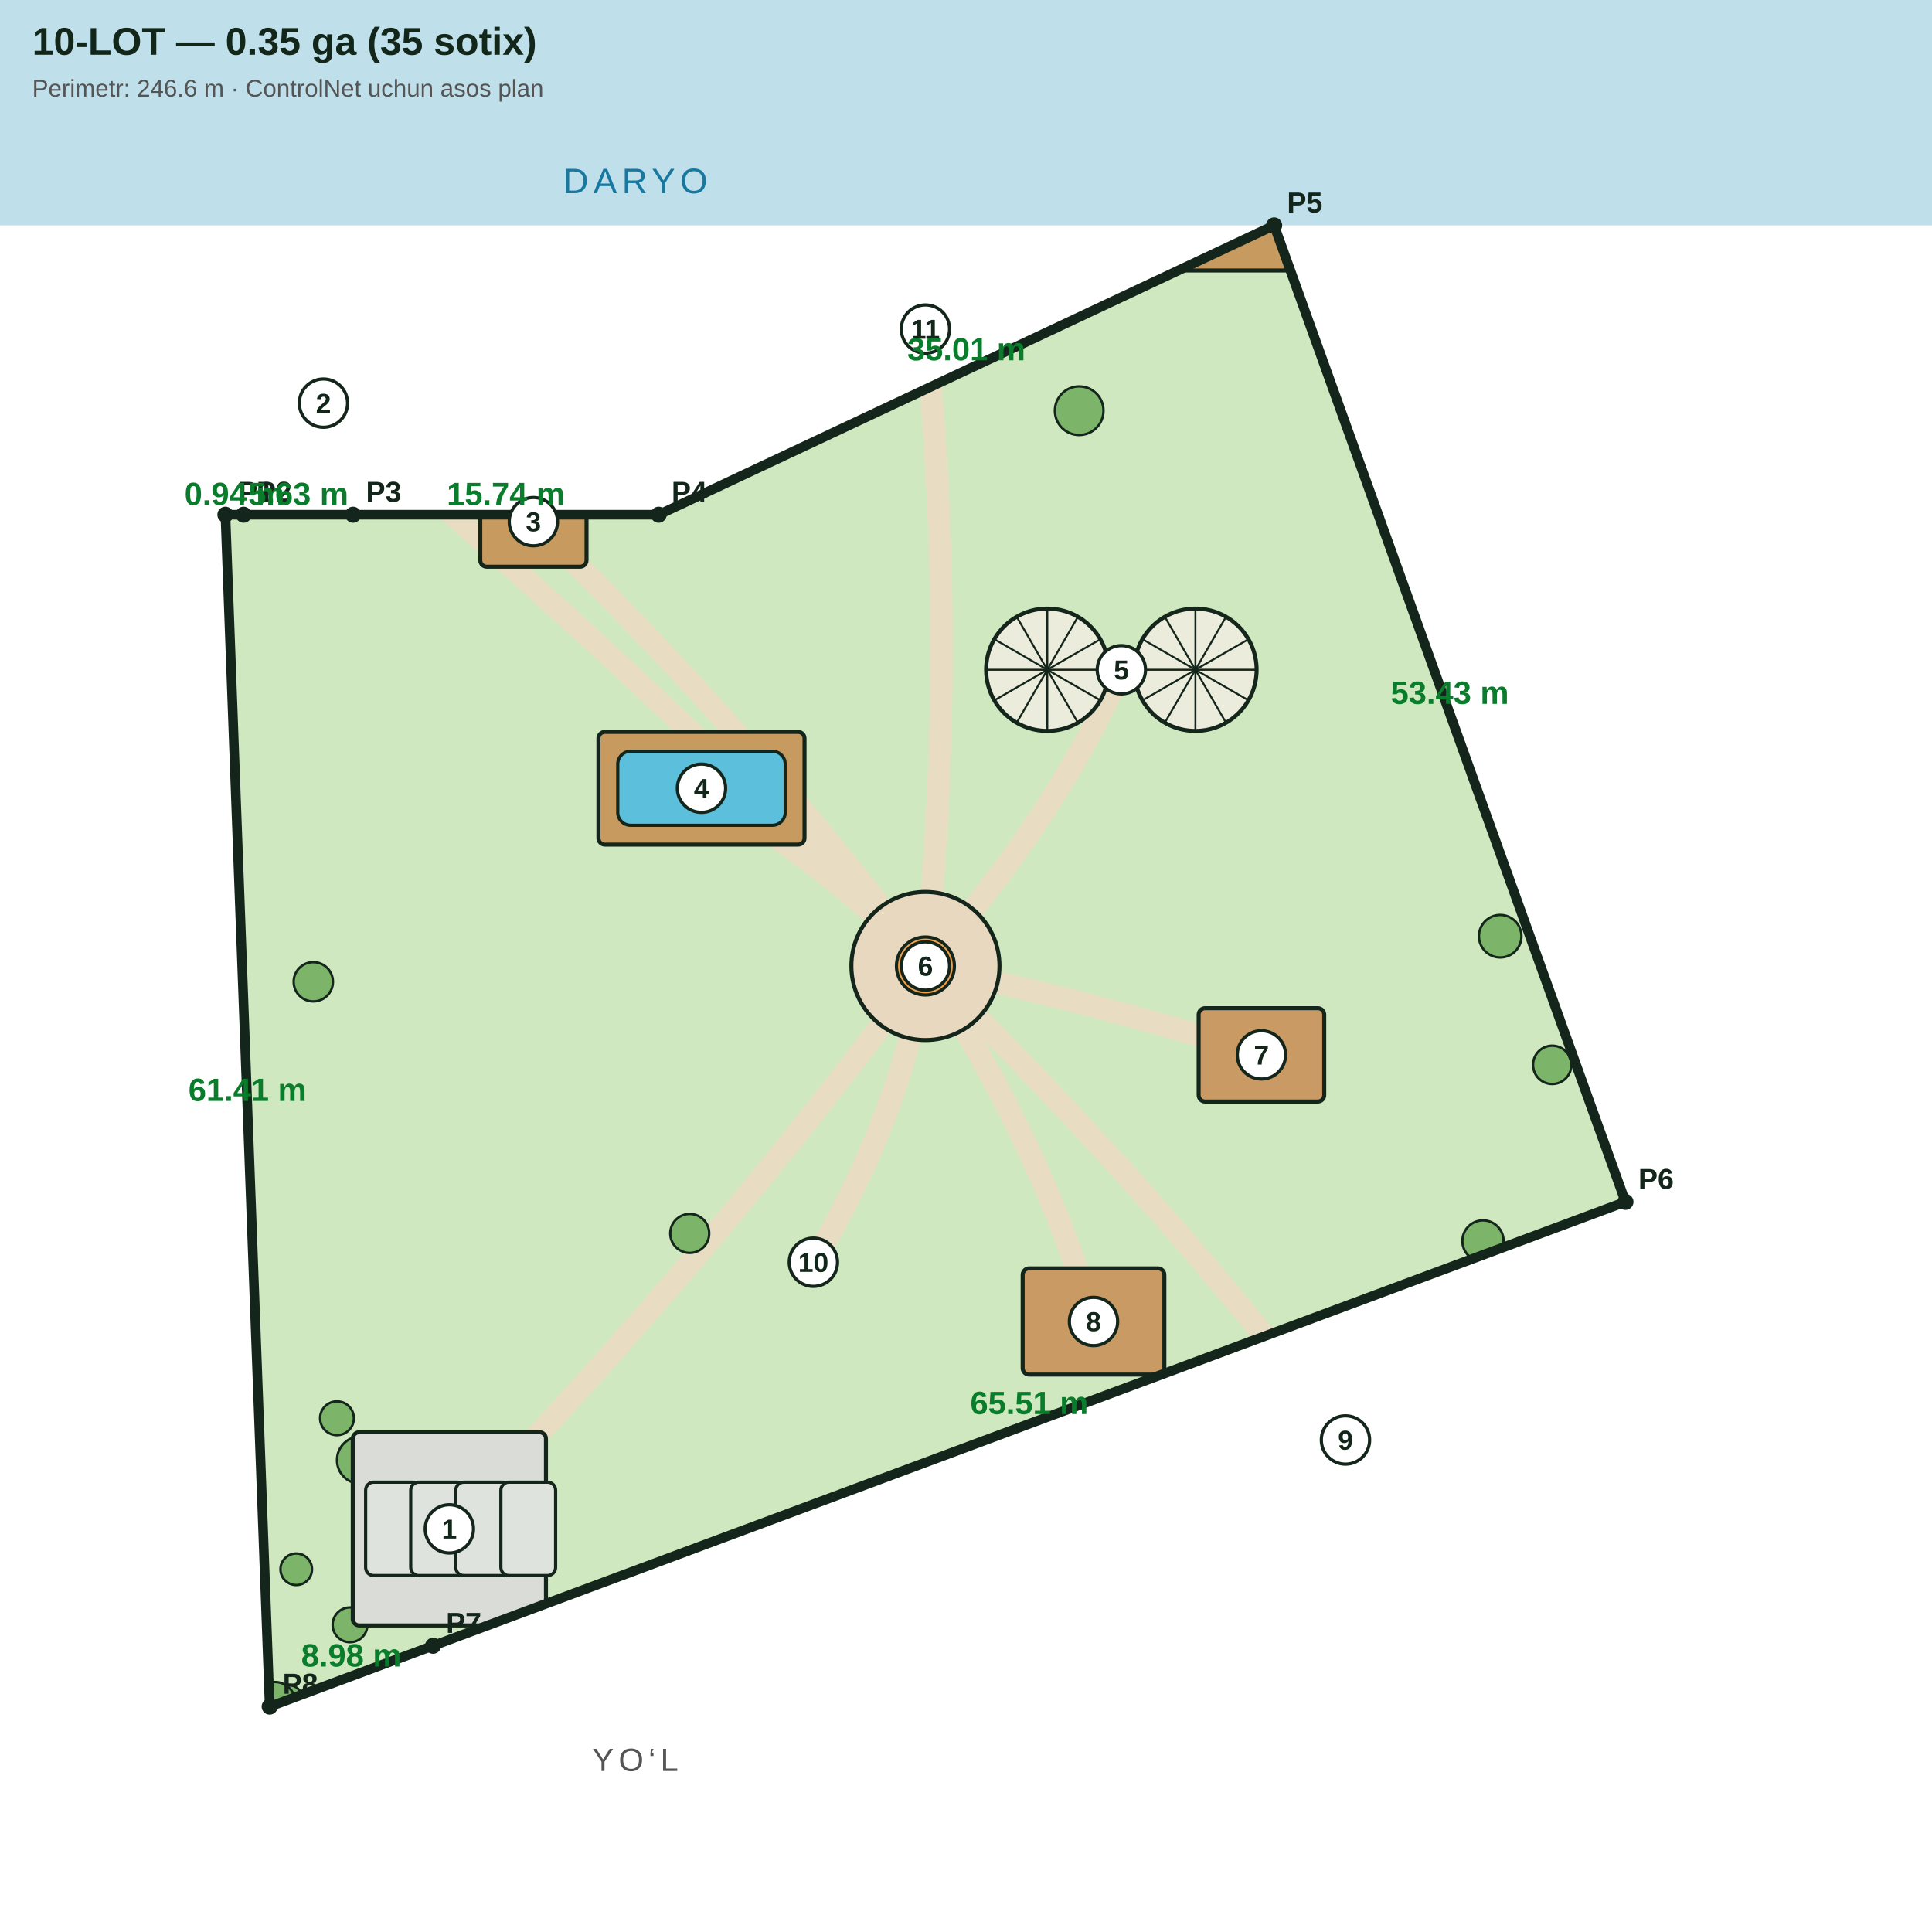
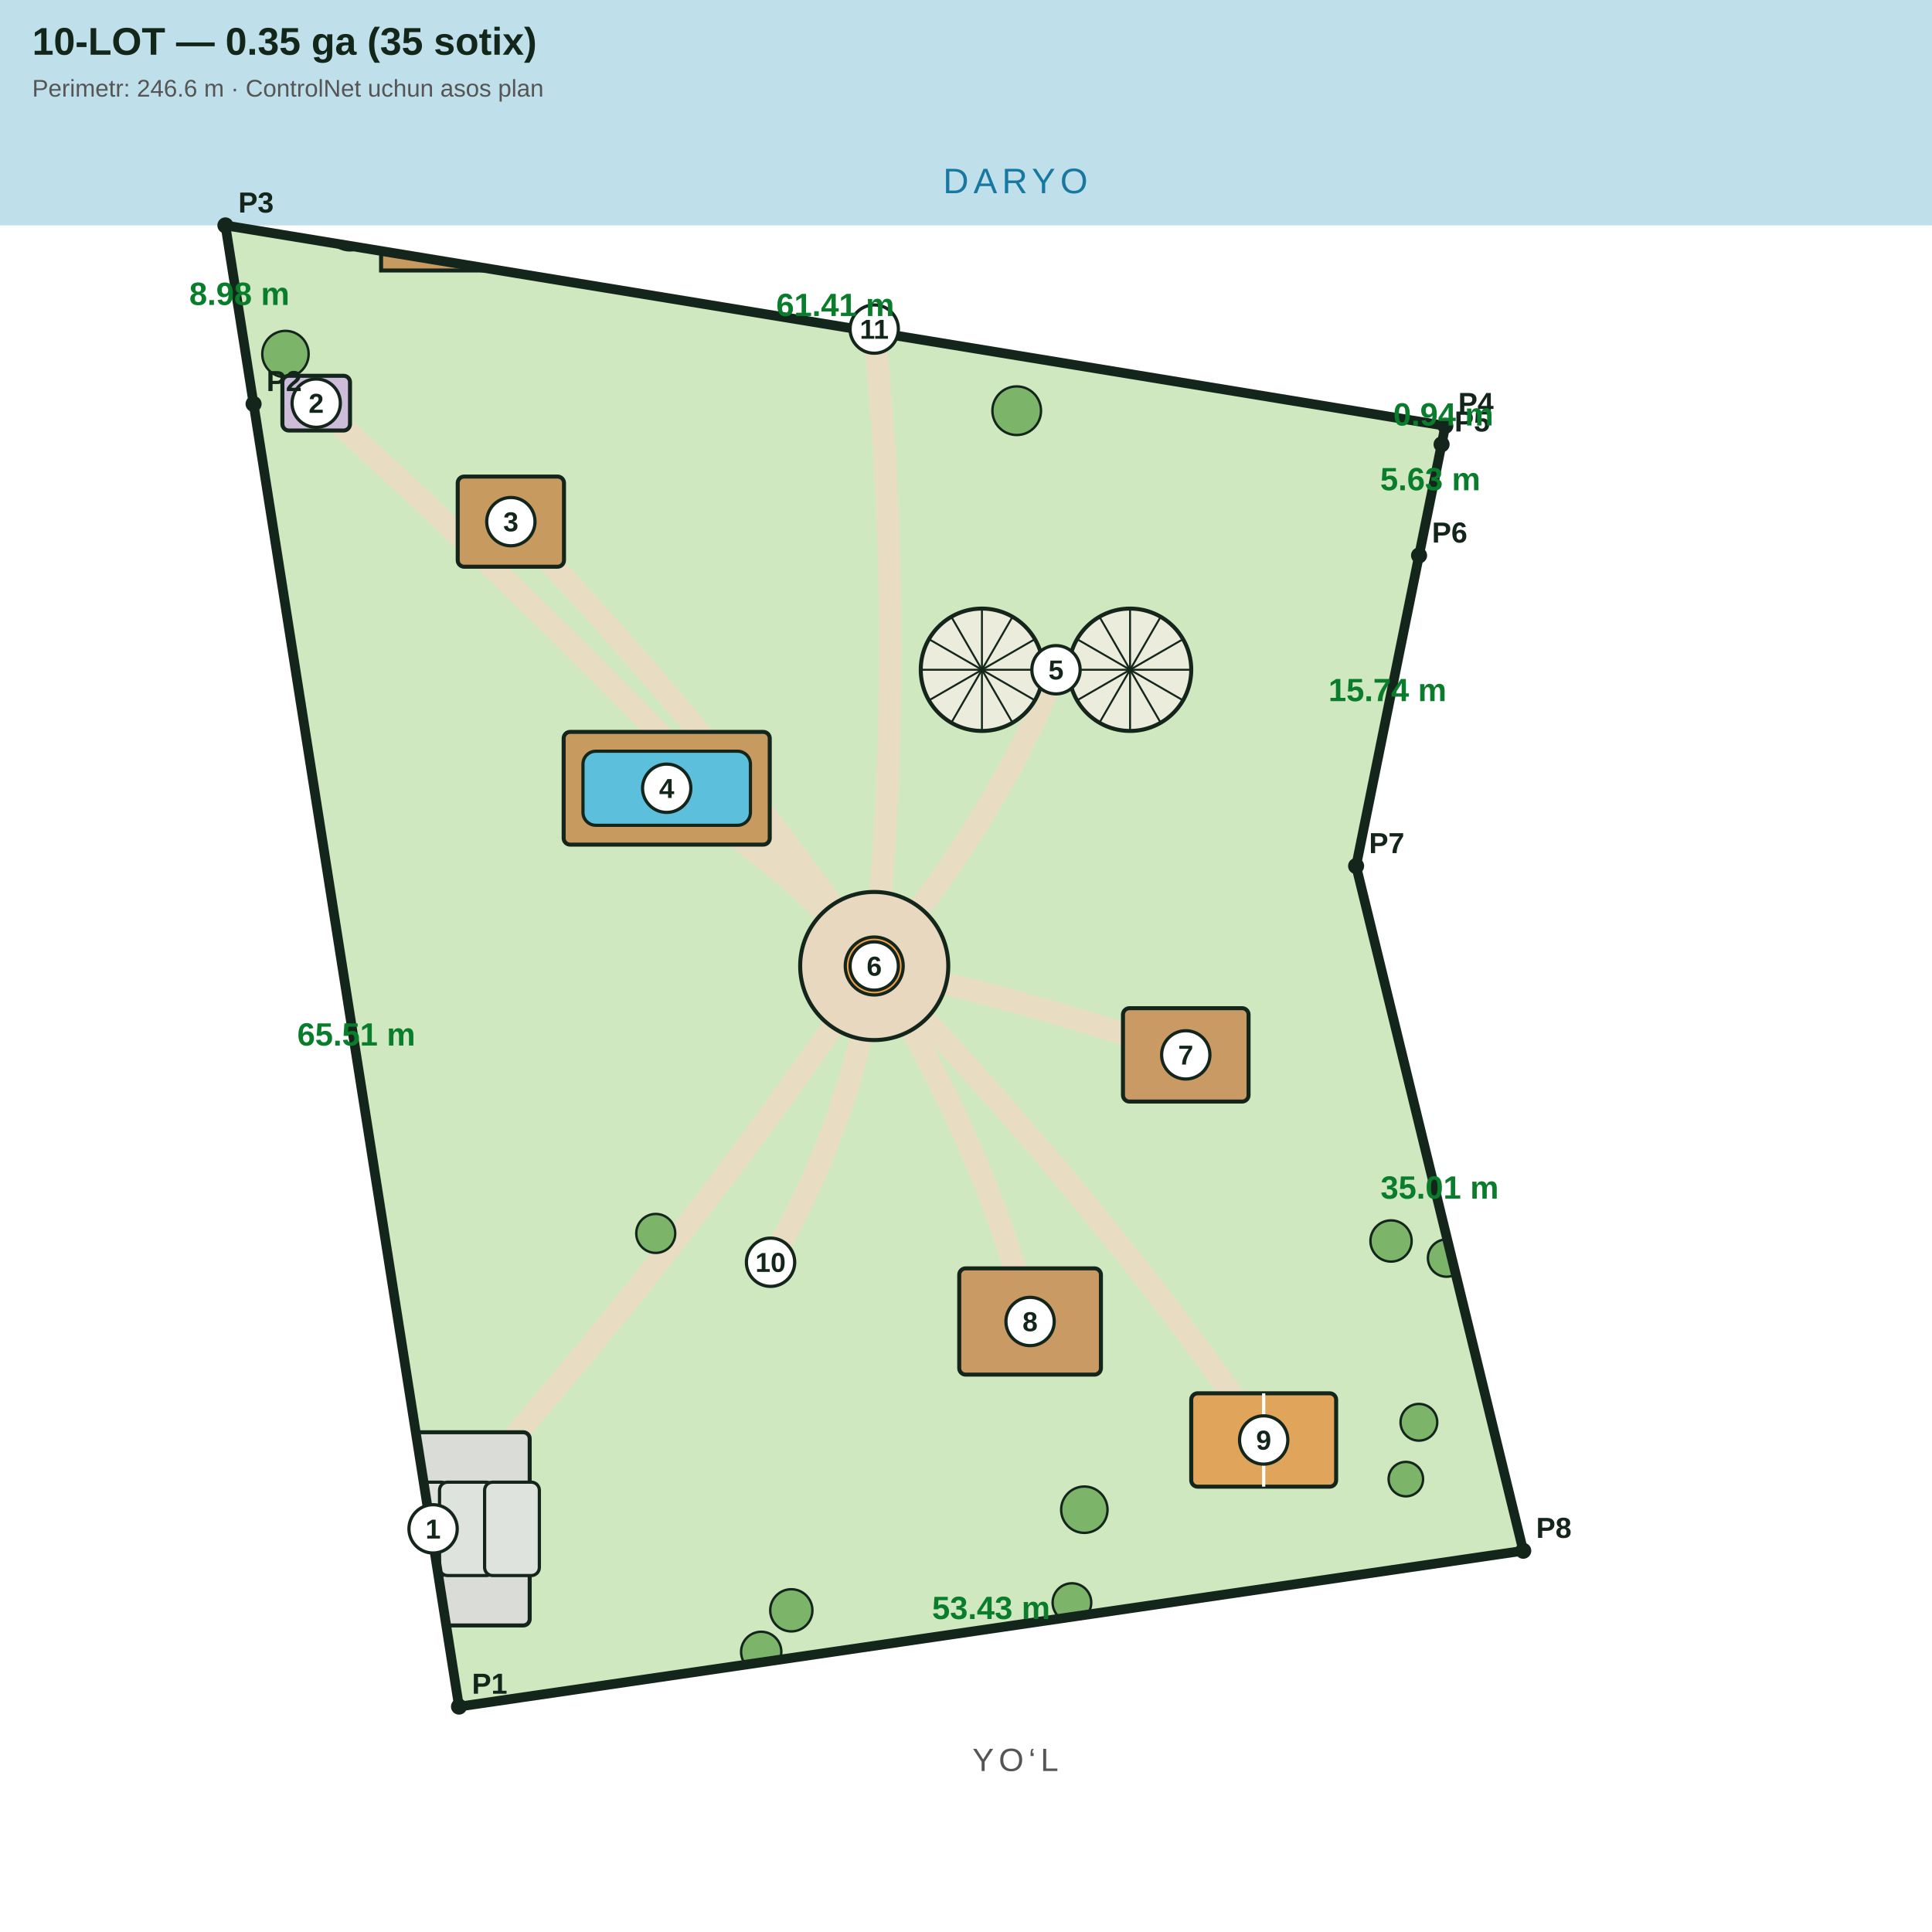
<svg xmlns="http://www.w3.org/2000/svg" width="1200" height="1200" viewBox="0 0 1200 1200" font-family="Arial, sans-serif">
  <rect width="1200" height="1200" fill="#ffffff" />
  <rect x="0" y="0" width="1200" height="140" fill="#bfe0ea" />
  <clipPath id="lot">
-     <polygon points="140.0,319.7 151.3,319.7 219.3,319.7 409.1,319.7 791.4,140.0 1009.6,746.5 269.0,1022.2 167.5,1060.0" />
+     <polygon points="285.1,1060.0 157.5,250.9 140.0,140.0 897.7,264.5 895.4,276.0 881.4,345.0 842.3,537.9 946.1,963.2" />
  </clipPath>
-   <polygon points="140.0,319.7 151.3,319.7 219.3,319.7 409.1,319.7 791.4,140.0 1009.6,746.5 269.0,1022.2 167.5,1060.0" fill="#cfe8bf" />
+   <polygon points="285.1,1060.0 157.5,250.9 140.0,140.0 897.7,264.5 895.4,276.0 881.4,345.0 842.3,537.9 946.1,963.2" fill="#cfe8bf" />
  <g clip-path="url(#lot)">
-     <path d="M574.8,600.0 Q447.0,774.8 279.1,949.6" stroke="#e8ddc2" stroke-width="14" fill="none" stroke-linecap="round" />
-     <path d="M574.8,600.0 Q407.8,425.2 200.9,250.4" stroke="#e8ddc2" stroke-width="14" fill="none" stroke-linecap="round" />
-     <path d="M574.8,600.0 Q473.1,462.0 331.3,324.0" stroke="#e8ddc2" stroke-width="14" fill="none" stroke-linecap="round" />
-     <path d="M574.8,600.0 Q525.2,544.8 435.7,489.6" stroke="#e8ddc2" stroke-width="14" fill="none" stroke-linecap="round" />
-     <path d="M574.8,600.0 Q655.7,508.0 696.5,416.0" stroke="#e8ddc2" stroke-width="14" fill="none" stroke-linecap="round" />
-     <path d="M574.8,600.0 Q594.8,600.0 574.8,600.0" stroke="#e8ddc2" stroke-width="14" fill="none" stroke-linecap="round" />
-     <path d="M574.8,600.0 Q699.2,627.6 783.5,655.2" stroke="#e8ddc2" stroke-width="14" fill="none" stroke-linecap="round" />
-     <path d="M574.8,600.0 Q647.0,710.4 679.2,820.8" stroke="#e8ddc2" stroke-width="14" fill="none" stroke-linecap="round" />
-     <path d="M574.8,600.0 Q725.2,747.2 835.7,894.4" stroke="#e8ddc2" stroke-width="14" fill="none" stroke-linecap="round" />
-     <path d="M574.8,600.0 Q560.0,692.0 505.2,784.0" stroke="#e8ddc2" stroke-width="14" fill="none" stroke-linecap="round" />
-     <path d="M574.8,600.0 Q594.8,402.2 574.8,204.4" stroke="#e8ddc2" stroke-width="14" fill="none" stroke-linecap="round" />
-     <circle cx="1006.6" cy="1019.0" r="15.0" fill="#7cb56a" stroke="#14261b" stroke-width="1.5" />
-     <circle cx="715.5" cy="937.7" r="14.4" fill="#7cb56a" stroke="#14261b" stroke-width="1.5" />
-     <circle cx="994.3" cy="168.2" r="13.3" fill="#7cb56a" stroke="#14261b" stroke-width="1.5" />
-     <circle cx="178.5" cy="1056.3" r="9.9" fill="#7cb56a" stroke="#14261b" stroke-width="1.5" />
-     <circle cx="958.3" cy="781.4" r="11.6" fill="#7cb56a" stroke="#14261b" stroke-width="1.5" />
-     <circle cx="921.1" cy="770.8" r="12.8" fill="#7cb56a" stroke="#14261b" stroke-width="1.5" />
-     <circle cx="519.2" cy="1000.2" r="13.1" fill="#7cb56a" stroke="#14261b" stroke-width="1.5" />
-     <circle cx="499.0" cy="1026.0" r="12.5" fill="#7cb56a" stroke="#14261b" stroke-width="1.5" />
-     <circle cx="465.4" cy="506.8" r="14.4" fill="#7cb56a" stroke="#14261b" stroke-width="1.5" />
-     <circle cx="224.0" cy="906.9" r="14.7" fill="#7cb56a" stroke="#14261b" stroke-width="1.5" />
-     <circle cx="964.1" cy="661.4" r="11.9" fill="#7cb56a" stroke="#14261b" stroke-width="1.5" />
-     <circle cx="295.2" cy="950.1" r="12.2" fill="#7cb56a" stroke="#14261b" stroke-width="1.5" />
-     <circle cx="518.0" cy="1055.4" r="14.0" fill="#7cb56a" stroke="#14261b" stroke-width="1.5" />
-     <circle cx="428.4" cy="766.1" r="12.1" fill="#7cb56a" stroke="#14261b" stroke-width="1.5" />
-     <circle cx="931.8" cy="581.5" r="13.2" fill="#7cb56a" stroke="#14261b" stroke-width="1.5" />
-     <circle cx="194.6" cy="609.8" r="12.2" fill="#7cb56a" stroke="#14261b" stroke-width="1.5" />
-     <circle cx="523.8" cy="168.8" r="11.9" fill="#7cb56a" stroke="#14261b" stroke-width="1.5" />
-     <circle cx="170.7" cy="1057.4" r="12.7" fill="#7cb56a" stroke="#14261b" stroke-width="1.5" />
-     <circle cx="184.0" cy="974.7" r="9.8" fill="#7cb56a" stroke="#14261b" stroke-width="1.5" />
-     <circle cx="534.9" cy="146.7" r="12.4" fill="#7cb56a" stroke="#14261b" stroke-width="1.5" />
-     <circle cx="930.9" cy="918.7" r="10.7" fill="#7cb56a" stroke="#14261b" stroke-width="1.5" />
-     <circle cx="842.3" cy="174.6" r="12.0" fill="#7cb56a" stroke="#14261b" stroke-width="1.5" />
-     <circle cx="180.2" cy="219.9" r="14.4" fill="#7cb56a" stroke="#14261b" stroke-width="1.5" />
-     <circle cx="976.9" cy="157.2" r="11.0" fill="#7cb56a" stroke="#14261b" stroke-width="1.5" />
-     <circle cx="939.7" cy="883.4" r="11.4" fill="#7cb56a" stroke="#14261b" stroke-width="1.5" />
-     <circle cx="209.3" cy="880.9" r="10.5" fill="#7cb56a" stroke="#14261b" stroke-width="1.5" />
-     <circle cx="223.5" cy="140.3" r="15.2" fill="#7cb56a" stroke="#14261b" stroke-width="1.5" />
-     <circle cx="670.3" cy="255.1" r="15.1" fill="#7cb56a" stroke="#14261b" stroke-width="1.5" />
-     <circle cx="707.2" cy="995.4" r="12.0" fill="#7cb56a" stroke="#14261b" stroke-width="1.5" />
-     <circle cx="217.4" cy="1009.2" r="10.8" fill="#7cb56a" stroke="#14261b" stroke-width="1.5" />
-     <rect x="244.4" y="138.0" width="660.9" height="30" fill="#c79a5f" stroke="#14261b" stroke-width="2.5" />
-     <rect x="219.1" y="889.6" width="120.0" height="120.0" rx="4" fill="#d9dcd7" stroke="#14261b" stroke-width="2.5" />
-     <rect x="227.1" y="920.6" width="34" height="58" rx="5" fill="#dfe3de" stroke="#14261b" stroke-width="2" />
-     <rect x="255.1" y="920.6" width="34" height="58" rx="5" fill="#dfe3de" stroke="#14261b" stroke-width="2" />
-     <rect x="283.1" y="920.6" width="34" height="58" rx="5" fill="#dfe3de" stroke="#14261b" stroke-width="2" />
-     <rect x="311.1" y="920.6" width="34" height="58" rx="5" fill="#dfe3de" stroke="#14261b" stroke-width="2" />
-     <rect x="371.7" y="454.6" width="128.0" height="70.0" rx="4" fill="#c79a5f" stroke="#14261b" stroke-width="2.5" />
-     <rect x="383.7" y="466.6" width="104" height="46" rx="8" fill="#5cc0dd" stroke="#14261b" stroke-width="2" />
-     <circle cx="650.5" cy="416.0" r="38" fill="#ececdd" stroke="#14261b" stroke-width="2.5" />
-     <line x1="650.5" y1="416.0" x2="688.5" y2="416.0" stroke="#14261b" stroke-width="1.2" />
-     <line x1="650.5" y1="416.0" x2="683.5" y2="435.0" stroke="#14261b" stroke-width="1.2" />
-     <line x1="650.5" y1="416.0" x2="669.5" y2="448.9" stroke="#14261b" stroke-width="1.2" />
-     <line x1="650.5" y1="416.0" x2="650.5" y2="454.0" stroke="#14261b" stroke-width="1.2" />
-     <line x1="650.5" y1="416.0" x2="631.5" y2="448.9" stroke="#14261b" stroke-width="1.2" />
-     <line x1="650.5" y1="416.0" x2="617.6" y2="435.0" stroke="#14261b" stroke-width="1.2" />
-     <line x1="650.5" y1="416.0" x2="612.5" y2="416.0" stroke="#14261b" stroke-width="1.2" />
-     <line x1="650.5" y1="416.0" x2="617.6" y2="397.0" stroke="#14261b" stroke-width="1.2" />
-     <line x1="650.5" y1="416.0" x2="631.5" y2="383.1" stroke="#14261b" stroke-width="1.2" />
-     <line x1="650.5" y1="416.0" x2="650.5" y2="378.0" stroke="#14261b" stroke-width="1.2" />
-     <line x1="650.5" y1="416.0" x2="669.5" y2="383.1" stroke="#14261b" stroke-width="1.2" />
-     <line x1="650.5" y1="416.0" x2="683.5" y2="397.0" stroke="#14261b" stroke-width="1.2" />
-     <circle cx="742.5" cy="416.0" r="38" fill="#ececdd" stroke="#14261b" stroke-width="2.5" />
-     <line x1="742.5" y1="416.0" x2="780.5" y2="416.0" stroke="#14261b" stroke-width="1.2" />
-     <line x1="742.5" y1="416.0" x2="775.5" y2="435.0" stroke="#14261b" stroke-width="1.2" />
-     <line x1="742.5" y1="416.0" x2="761.5" y2="448.9" stroke="#14261b" stroke-width="1.2" />
-     <line x1="742.5" y1="416.0" x2="742.5" y2="454.0" stroke="#14261b" stroke-width="1.2" />
-     <line x1="742.5" y1="416.0" x2="723.5" y2="448.9" stroke="#14261b" stroke-width="1.2" />
-     <line x1="742.5" y1="416.0" x2="709.6" y2="435.0" stroke="#14261b" stroke-width="1.2" />
-     <line x1="742.5" y1="416.0" x2="704.5" y2="416.0" stroke="#14261b" stroke-width="1.2" />
-     <line x1="742.5" y1="416.0" x2="709.6" y2="397.0" stroke="#14261b" stroke-width="1.2" />
-     <line x1="742.5" y1="416.0" x2="723.5" y2="383.1" stroke="#14261b" stroke-width="1.2" />
-     <line x1="742.5" y1="416.0" x2="742.5" y2="378.0" stroke="#14261b" stroke-width="1.2" />
-     <line x1="742.5" y1="416.0" x2="761.5" y2="383.1" stroke="#14261b" stroke-width="1.2" />
-     <line x1="742.5" y1="416.0" x2="775.5" y2="397.0" stroke="#14261b" stroke-width="1.2" />
-     <circle cx="574.8" cy="600.0" r="46" fill="#e7d8bf" stroke="#14261b" stroke-width="2.5" />
-     <circle cx="574.8" cy="600.0" r="18" fill="#f0a04a" stroke="#14261b" stroke-width="2" />
-     <rect x="744.5" y="626.2" width="78.0" height="58.0" rx="4" fill="#c99a63" stroke="#14261b" stroke-width="2.5" />
-     <rect x="635.2" y="787.8" width="88.0" height="66.0" rx="4" fill="#c99a63" stroke="#14261b" stroke-width="2.5" />
-     <rect x="298.3" y="296.0" width="66.0" height="56.0" rx="4" fill="#c79a5f" stroke="#14261b" stroke-width="2.5" />
-     <rect x="790.7" y="865.4" width="90.0" height="58.0" rx="4" fill="#e0a45a" stroke="#14261b" stroke-width="2.5" />
-     <line x1="835.7" y1="865.4" x2="835.7" y2="923.4" stroke="#fff" stroke-width="2" />
-     <circle cx="835.7" cy="894.4" r="12" fill="none" stroke="#fff" stroke-width="2" />
-     <rect x="179.9" y="233.4" width="42.0" height="34.0" rx="4" fill="#cdbcda" stroke="#14261b" stroke-width="2.5" />
+     <path d="M543.0,600.0 Q426.0,774.8 269.0,949.6" stroke="#e8ddc2" stroke-width="14" fill="none" stroke-linecap="round" />
+     <path d="M543.0,600.0 Q389.7,425.2 196.4,250.4" stroke="#e8ddc2" stroke-width="14" fill="none" stroke-linecap="round" />
+     <path d="M543.0,600.0 Q450.2,462.0 317.3,324.0" stroke="#e8ddc2" stroke-width="14" fill="none" stroke-linecap="round" />
+     <path d="M543.0,600.0 Q498.6,544.8 414.1,489.6" stroke="#e8ddc2" stroke-width="14" fill="none" stroke-linecap="round" />
+     <path d="M543.0,600.0 Q619.5,508.0 655.9,416.0" stroke="#e8ddc2" stroke-width="14" fill="none" stroke-linecap="round" />
+     <path d="M543.0,600.0 Q563.0,600.0 543.0,600.0" stroke="#e8ddc2" stroke-width="14" fill="none" stroke-linecap="round" />
+     <path d="M543.0,600.0 Q659.8,627.6 736.5,655.2" stroke="#e8ddc2" stroke-width="14" fill="none" stroke-linecap="round" />
+     <path d="M543.0,600.0 Q611.4,710.4 639.8,820.8" stroke="#e8ddc2" stroke-width="14" fill="none" stroke-linecap="round" />
+     <path d="M543.0,600.0 Q684.0,747.2 784.9,894.4" stroke="#e8ddc2" stroke-width="14" fill="none" stroke-linecap="round" />
+     <path d="M543.0,600.0 Q530.8,692.0 478.6,784.0" stroke="#e8ddc2" stroke-width="14" fill="none" stroke-linecap="round" />
+     <path d="M543.0,600.0 Q563.0,402.2 543.0,204.4" stroke="#e8ddc2" stroke-width="14" fill="none" stroke-linecap="round" />
+     <circle cx="943.3" cy="1019.0" r="15.0" fill="#7cb56a" stroke="#14261b" stroke-width="1.5" />
+     <circle cx="673.5" cy="937.7" r="14.4" fill="#7cb56a" stroke="#14261b" stroke-width="1.5" />
+     <circle cx="931.9" cy="168.2" r="13.3" fill="#7cb56a" stroke="#14261b" stroke-width="1.5" />
+     <circle cx="175.7" cy="1056.3" r="9.9" fill="#7cb56a" stroke="#14261b" stroke-width="1.5" />
+     <circle cx="898.5" cy="781.4" r="11.6" fill="#7cb56a" stroke="#14261b" stroke-width="1.5" />
+     <circle cx="864.0" cy="770.8" r="12.8" fill="#7cb56a" stroke="#14261b" stroke-width="1.5" />
+     <circle cx="491.5" cy="1000.2" r="13.1" fill="#7cb56a" stroke="#14261b" stroke-width="1.5" />
+     <circle cx="472.8" cy="1026.0" r="12.5" fill="#7cb56a" stroke="#14261b" stroke-width="1.5" />
+     <circle cx="441.6" cy="506.8" r="14.4" fill="#7cb56a" stroke="#14261b" stroke-width="1.5" />
+     <circle cx="217.9" cy="906.9" r="14.7" fill="#7cb56a" stroke="#14261b" stroke-width="1.5" />
+     <circle cx="903.9" cy="661.4" r="11.9" fill="#7cb56a" stroke="#14261b" stroke-width="1.5" />
+     <circle cx="283.9" cy="950.1" r="12.2" fill="#7cb56a" stroke="#14261b" stroke-width="1.5" />
+     <circle cx="490.4" cy="1055.4" r="14.0" fill="#7cb56a" stroke="#14261b" stroke-width="1.5" />
+     <circle cx="407.3" cy="766.1" r="12.1" fill="#7cb56a" stroke="#14261b" stroke-width="1.5" />
+     <circle cx="874.0" cy="581.5" r="13.2" fill="#7cb56a" stroke="#14261b" stroke-width="1.5" />
+     <circle cx="190.6" cy="609.8" r="12.2" fill="#7cb56a" stroke="#14261b" stroke-width="1.5" />
+     <circle cx="495.8" cy="168.8" r="11.9" fill="#7cb56a" stroke="#14261b" stroke-width="1.5" />
+     <circle cx="168.5" cy="1057.4" r="12.7" fill="#7cb56a" stroke="#14261b" stroke-width="1.5" />
+     <circle cx="180.8" cy="974.7" r="9.8" fill="#7cb56a" stroke="#14261b" stroke-width="1.5" />
+     <circle cx="506.0" cy="146.7" r="12.4" fill="#7cb56a" stroke="#14261b" stroke-width="1.5" />
+     <circle cx="873.2" cy="918.7" r="10.7" fill="#7cb56a" stroke="#14261b" stroke-width="1.5" />
+     <circle cx="791.0" cy="174.6" r="12.0" fill="#7cb56a" stroke="#14261b" stroke-width="1.5" />
+     <circle cx="177.3" cy="219.9" r="14.4" fill="#7cb56a" stroke="#14261b" stroke-width="1.5" />
+     <circle cx="915.8" cy="157.2" r="11.0" fill="#7cb56a" stroke="#14261b" stroke-width="1.5" />
+     <circle cx="881.3" cy="883.4" r="11.4" fill="#7cb56a" stroke="#14261b" stroke-width="1.5" />
+     <circle cx="204.3" cy="880.9" r="10.5" fill="#7cb56a" stroke="#14261b" stroke-width="1.5" />
+     <circle cx="217.4" cy="140.3" r="15.2" fill="#7cb56a" stroke="#14261b" stroke-width="1.5" />
+     <circle cx="631.5" cy="255.1" r="15.1" fill="#7cb56a" stroke="#14261b" stroke-width="1.5" />
+     <circle cx="665.8" cy="995.4" r="12.0" fill="#7cb56a" stroke="#14261b" stroke-width="1.5" />
+     <circle cx="211.8" cy="1009.2" r="10.8" fill="#7cb56a" stroke="#14261b" stroke-width="1.5" />
+     <rect x="236.7" y="138.0" width="612.6" height="30" fill="#c79a5f" stroke="#14261b" stroke-width="2.5" />
+     <rect x="209.0" y="889.6" width="120.0" height="120.0" rx="4" fill="#d9dcd7" stroke="#14261b" stroke-width="2.5" />
+     <rect x="217.0" y="920.6" width="34" height="58" rx="5" fill="#dfe3de" stroke="#14261b" stroke-width="2" />
+     <rect x="245.0" y="920.6" width="34" height="58" rx="5" fill="#dfe3de" stroke="#14261b" stroke-width="2" />
+     <rect x="273.0" y="920.6" width="34" height="58" rx="5" fill="#dfe3de" stroke="#14261b" stroke-width="2" />
+     <rect x="301.0" y="920.6" width="34" height="58" rx="5" fill="#dfe3de" stroke="#14261b" stroke-width="2" />
+     <rect x="350.1" y="454.6" width="128.0" height="70.0" rx="4" fill="#c79a5f" stroke="#14261b" stroke-width="2.5" />
+     <rect x="362.1" y="466.6" width="104" height="46" rx="8" fill="#5cc0dd" stroke="#14261b" stroke-width="2" />
+     <circle cx="609.9" cy="416.0" r="38" fill="#ececdd" stroke="#14261b" stroke-width="2.5" />
+     <line x1="609.9" y1="416.0" x2="647.9" y2="416.0" stroke="#14261b" stroke-width="1.2" />
+     <line x1="609.9" y1="416.0" x2="642.8" y2="435.0" stroke="#14261b" stroke-width="1.2" />
+     <line x1="609.9" y1="416.0" x2="628.9" y2="448.9" stroke="#14261b" stroke-width="1.2" />
+     <line x1="609.9" y1="416.0" x2="609.9" y2="454.0" stroke="#14261b" stroke-width="1.2" />
+     <line x1="609.9" y1="416.0" x2="590.9" y2="448.9" stroke="#14261b" stroke-width="1.2" />
+     <line x1="609.9" y1="416.0" x2="577.0" y2="435.0" stroke="#14261b" stroke-width="1.2" />
+     <line x1="609.9" y1="416.0" x2="571.9" y2="416.0" stroke="#14261b" stroke-width="1.2" />
+     <line x1="609.9" y1="416.0" x2="577.0" y2="397.0" stroke="#14261b" stroke-width="1.2" />
+     <line x1="609.9" y1="416.0" x2="590.9" y2="383.1" stroke="#14261b" stroke-width="1.2" />
+     <line x1="609.9" y1="416.0" x2="609.9" y2="378.0" stroke="#14261b" stroke-width="1.2" />
+     <line x1="609.9" y1="416.0" x2="628.9" y2="383.1" stroke="#14261b" stroke-width="1.2" />
+     <line x1="609.9" y1="416.0" x2="642.8" y2="397.0" stroke="#14261b" stroke-width="1.2" />
+     <circle cx="701.9" cy="416.0" r="38" fill="#ececdd" stroke="#14261b" stroke-width="2.5" />
+     <line x1="701.9" y1="416.0" x2="739.9" y2="416.0" stroke="#14261b" stroke-width="1.2" />
+     <line x1="701.9" y1="416.0" x2="734.8" y2="435.0" stroke="#14261b" stroke-width="1.2" />
+     <line x1="701.9" y1="416.0" x2="720.9" y2="448.9" stroke="#14261b" stroke-width="1.2" />
+     <line x1="701.9" y1="416.0" x2="701.9" y2="454.0" stroke="#14261b" stroke-width="1.2" />
+     <line x1="701.9" y1="416.0" x2="682.9" y2="448.9" stroke="#14261b" stroke-width="1.2" />
+     <line x1="701.9" y1="416.0" x2="669.0" y2="435.0" stroke="#14261b" stroke-width="1.2" />
+     <line x1="701.9" y1="416.0" x2="663.9" y2="416.0" stroke="#14261b" stroke-width="1.2" />
+     <line x1="701.9" y1="416.0" x2="669.0" y2="397.0" stroke="#14261b" stroke-width="1.2" />
+     <line x1="701.9" y1="416.0" x2="682.9" y2="383.1" stroke="#14261b" stroke-width="1.2" />
+     <line x1="701.9" y1="416.0" x2="701.9" y2="378.0" stroke="#14261b" stroke-width="1.2" />
+     <line x1="701.9" y1="416.0" x2="720.9" y2="383.1" stroke="#14261b" stroke-width="1.2" />
+     <line x1="701.9" y1="416.0" x2="734.8" y2="397.0" stroke="#14261b" stroke-width="1.2" />
+     <circle cx="543.0" cy="600.0" r="46" fill="#e7d8bf" stroke="#14261b" stroke-width="2.5" />
+     <circle cx="543.0" cy="600.0" r="18" fill="#f0a04a" stroke="#14261b" stroke-width="2" />
+     <rect x="697.5" y="626.2" width="78.0" height="58.0" rx="4" fill="#c99a63" stroke="#14261b" stroke-width="2.5" />
+     <rect x="595.8" y="787.8" width="88.0" height="66.0" rx="4" fill="#c99a63" stroke="#14261b" stroke-width="2.5" />
+     <rect x="284.3" y="296.0" width="66.0" height="56.0" rx="4" fill="#c79a5f" stroke="#14261b" stroke-width="2.5" />
+     <rect x="739.9" y="865.4" width="90.0" height="58.0" rx="4" fill="#e0a45a" stroke="#14261b" stroke-width="2.5" />
+     <line x1="784.9" y1="865.4" x2="784.9" y2="923.4" stroke="#fff" stroke-width="2" />
+     <circle cx="784.9" cy="894.4" r="12" fill="none" stroke="#fff" stroke-width="2" />
+     <rect x="175.4" y="233.4" width="42.0" height="34.0" rx="4" fill="#cdbcda" stroke="#14261b" stroke-width="2.5" />
  </g>
-   <polygon points="140.0,319.7 151.3,319.7 219.3,319.7 409.1,319.7 791.4,140.0 1009.6,746.5 269.0,1022.2 167.5,1060.0" fill="none" stroke="#14261b" stroke-width="6" stroke-linejoin="round" />
-   <circle cx="279.1" cy="949.6" r="15" fill="#fff" stroke="#14261b" stroke-width="2" />
-   <text x="279.1" y="955.6" font-size="17" fill="#12261a" text-anchor="middle" font-weight="700">1</text>
-   <circle cx="200.9" cy="250.4" r="15" fill="#fff" stroke="#14261b" stroke-width="2" />
-   <text x="200.9" y="256.4" font-size="17" fill="#12261a" text-anchor="middle" font-weight="700">2</text>
-   <circle cx="331.3" cy="324.0" r="15" fill="#fff" stroke="#14261b" stroke-width="2" />
-   <text x="331.3" y="330.0" font-size="17" fill="#12261a" text-anchor="middle" font-weight="700">3</text>
-   <circle cx="435.7" cy="489.6" r="15" fill="#fff" stroke="#14261b" stroke-width="2" />
-   <text x="435.7" y="495.6" font-size="17" fill="#12261a" text-anchor="middle" font-weight="700">4</text>
-   <circle cx="696.5" cy="416.0" r="15" fill="#fff" stroke="#14261b" stroke-width="2" />
-   <text x="696.5" y="422.0" font-size="17" fill="#12261a" text-anchor="middle" font-weight="700">5</text>
-   <circle cx="574.8" cy="600.0" r="15" fill="#fff" stroke="#14261b" stroke-width="2" />
-   <text x="574.8" y="606.0" font-size="17" fill="#12261a" text-anchor="middle" font-weight="700">6</text>
-   <circle cx="783.5" cy="655.2" r="15" fill="#fff" stroke="#14261b" stroke-width="2" />
-   <text x="783.5" y="661.2" font-size="17" fill="#12261a" text-anchor="middle" font-weight="700">7</text>
-   <circle cx="679.2" cy="820.8" r="15" fill="#fff" stroke="#14261b" stroke-width="2" />
-   <text x="679.2" y="826.8" font-size="17" fill="#12261a" text-anchor="middle" font-weight="700">8</text>
-   <circle cx="835.7" cy="894.4" r="15" fill="#fff" stroke="#14261b" stroke-width="2" />
-   <text x="835.7" y="900.4" font-size="17" fill="#12261a" text-anchor="middle" font-weight="700">9</text>
-   <circle cx="505.2" cy="784.0" r="15" fill="#fff" stroke="#14261b" stroke-width="2" />
-   <text x="505.2" y="790.0" font-size="17" fill="#12261a" text-anchor="middle" font-weight="700">10</text>
-   <circle cx="574.8" cy="204.4" r="15" fill="#fff" stroke="#14261b" stroke-width="2" />
-   <text x="574.8" y="210.4" font-size="17" fill="#12261a" text-anchor="middle" font-weight="700">11</text>
-   <circle cx="140.0" cy="319.7" r="5" fill="#14261b" />
-   <text x="148.0" y="311.7" font-size="18" fill="#14261b" font-weight="700">P1</text>
-   <circle cx="151.3" cy="319.7" r="5" fill="#14261b" />
-   <text x="159.3" y="311.7" font-size="18" fill="#14261b" font-weight="700">P2</text>
-   <circle cx="219.3" cy="319.7" r="5" fill="#14261b" />
-   <text x="227.3" y="311.7" font-size="18" fill="#14261b" font-weight="700">P3</text>
-   <circle cx="409.1" cy="319.7" r="5" fill="#14261b" />
-   <text x="417.1" y="311.7" font-size="18" fill="#14261b" font-weight="700">P4</text>
-   <circle cx="791.4" cy="140.0" r="5" fill="#14261b" />
-   <text x="799.4" y="132.0" font-size="18" fill="#14261b" font-weight="700">P5</text>
-   <circle cx="1009.6" cy="746.5" r="5" fill="#14261b" />
-   <text x="1017.6" y="738.5" font-size="18" fill="#14261b" font-weight="700">P6</text>
-   <circle cx="269.0" cy="1022.2" r="5" fill="#14261b" />
-   <text x="277.0" y="1014.2" font-size="18" fill="#14261b" font-weight="700">P7</text>
-   <circle cx="167.5" cy="1060.0" r="5" fill="#14261b" />
-   <text x="175.5" y="1052.0" font-size="18" fill="#14261b" font-weight="700">P8</text>
-   <text x="145.7" y="313.7" font-size="20" fill="#0a7d2c" text-anchor="middle" font-weight="700">0.94 m</text>
-   <text x="185.3" y="313.7" font-size="20" fill="#0a7d2c" text-anchor="middle" font-weight="700">5.63 m</text>
-   <text x="314.2" y="313.7" font-size="20" fill="#0a7d2c" text-anchor="middle" font-weight="700">15.74 m</text>
-   <text x="600.2" y="223.8" font-size="20" fill="#0a7d2c" text-anchor="middle" font-weight="700">35.01 m</text>
-   <text x="900.5" y="437.2" font-size="20" fill="#0a7d2c" text-anchor="middle" font-weight="700">53.43 m</text>
-   <text x="639.3" y="878.3" font-size="20" fill="#0a7d2c" text-anchor="middle" font-weight="700">65.51 m</text>
-   <text x="218.2" y="1035.1" font-size="20" fill="#0a7d2c" text-anchor="middle" font-weight="700">8.98 m</text>
-   <text x="153.7" y="683.8" font-size="20" fill="#0a7d2c" text-anchor="middle" font-weight="700">61.41 m</text>
-   <text x="394.6" y="120.0" font-size="22" fill="#1878a0" letter-spacing="3" text-anchor="middle">DARYO</text>
-   <text x="394.6" y="1100.0" font-size="20" fill="#555" letter-spacing="3" text-anchor="middle">YO‘L</text>
+   <polygon points="285.1,1060.0 157.5,250.9 140.0,140.0 897.7,264.5 895.4,276.0 881.4,345.0 842.3,537.9 946.1,963.2" fill="none" stroke="#14261b" stroke-width="6" stroke-linejoin="round" />
+   <circle cx="269.0" cy="949.6" r="15" fill="#fff" stroke="#14261b" stroke-width="2" />
+   <text x="269.0" y="955.6" font-size="17" fill="#12261a" text-anchor="middle" font-weight="700">1</text>
+   <circle cx="196.4" cy="250.4" r="15" fill="#fff" stroke="#14261b" stroke-width="2" />
+   <text x="196.4" y="256.4" font-size="17" fill="#12261a" text-anchor="middle" font-weight="700">2</text>
+   <circle cx="317.3" cy="324.0" r="15" fill="#fff" stroke="#14261b" stroke-width="2" />
+   <text x="317.3" y="330.0" font-size="17" fill="#12261a" text-anchor="middle" font-weight="700">3</text>
+   <circle cx="414.1" cy="489.6" r="15" fill="#fff" stroke="#14261b" stroke-width="2" />
+   <text x="414.1" y="495.6" font-size="17" fill="#12261a" text-anchor="middle" font-weight="700">4</text>
+   <circle cx="655.9" cy="416.0" r="15" fill="#fff" stroke="#14261b" stroke-width="2" />
+   <text x="655.9" y="422.0" font-size="17" fill="#12261a" text-anchor="middle" font-weight="700">5</text>
+   <circle cx="543.0" cy="600.0" r="15" fill="#fff" stroke="#14261b" stroke-width="2" />
+   <text x="543.0" y="606.0" font-size="17" fill="#12261a" text-anchor="middle" font-weight="700">6</text>
+   <circle cx="736.5" cy="655.2" r="15" fill="#fff" stroke="#14261b" stroke-width="2" />
+   <text x="736.5" y="661.2" font-size="17" fill="#12261a" text-anchor="middle" font-weight="700">7</text>
+   <circle cx="639.8" cy="820.8" r="15" fill="#fff" stroke="#14261b" stroke-width="2" />
+   <text x="639.8" y="826.8" font-size="17" fill="#12261a" text-anchor="middle" font-weight="700">8</text>
+   <circle cx="784.9" cy="894.4" r="15" fill="#fff" stroke="#14261b" stroke-width="2" />
+   <text x="784.9" y="900.4" font-size="17" fill="#12261a" text-anchor="middle" font-weight="700">9</text>
+   <circle cx="478.6" cy="784.0" r="15" fill="#fff" stroke="#14261b" stroke-width="2" />
+   <text x="478.6" y="790.0" font-size="17" fill="#12261a" text-anchor="middle" font-weight="700">10</text>
+   <circle cx="543.0" cy="204.4" r="15" fill="#fff" stroke="#14261b" stroke-width="2" />
+   <text x="543.0" y="210.4" font-size="17" fill="#12261a" text-anchor="middle" font-weight="700">11</text>
+   <circle cx="285.1" cy="1060.0" r="5" fill="#14261b" />
+   <text x="293.1" y="1052.0" font-size="18" fill="#14261b" font-weight="700">P1</text>
+   <circle cx="157.5" cy="250.9" r="5" fill="#14261b" />
+   <text x="165.5" y="242.9" font-size="18" fill="#14261b" font-weight="700">P2</text>
+   <circle cx="140.0" cy="140.0" r="5" fill="#14261b" />
+   <text x="148.0" y="132.0" font-size="18" fill="#14261b" font-weight="700">P3</text>
+   <circle cx="897.7" cy="264.5" r="5" fill="#14261b" />
+   <text x="905.7" y="256.5" font-size="18" fill="#14261b" font-weight="700">P4</text>
+   <circle cx="895.4" cy="276.0" r="5" fill="#14261b" />
+   <text x="903.4" y="268.0" font-size="18" fill="#14261b" font-weight="700">P5</text>
+   <circle cx="881.4" cy="345.0" r="5" fill="#14261b" />
+   <text x="889.4" y="337.0" font-size="18" fill="#14261b" font-weight="700">P6</text>
+   <circle cx="842.3" cy="537.9" r="5" fill="#14261b" />
+   <text x="850.3" y="529.9" font-size="18" fill="#14261b" font-weight="700">P7</text>
+   <circle cx="946.1" cy="963.2" r="5" fill="#14261b" />
+   <text x="954.1" y="955.2" font-size="18" fill="#14261b" font-weight="700">P8</text>
+   <text x="221.3" y="649.4" font-size="20" fill="#0a7d2c" text-anchor="middle" font-weight="700">65.51 m</text>
+   <text x="148.7" y="189.4" font-size="20" fill="#0a7d2c" text-anchor="middle" font-weight="700">8.98 m</text>
+   <text x="518.8" y="196.3" font-size="20" fill="#0a7d2c" text-anchor="middle" font-weight="700">61.41 m</text>
+   <text x="896.5" y="264.3" font-size="20" fill="#0a7d2c" text-anchor="middle" font-weight="700">0.94 m</text>
+   <text x="888.4" y="304.5" font-size="20" fill="#0a7d2c" text-anchor="middle" font-weight="700">5.63 m</text>
+   <text x="861.8" y="435.5" font-size="20" fill="#0a7d2c" text-anchor="middle" font-weight="700">15.74 m</text>
+   <text x="894.2" y="744.5" font-size="20" fill="#0a7d2c" text-anchor="middle" font-weight="700">35.01 m</text>
+   <text x="615.6" y="1005.6" font-size="20" fill="#0a7d2c" text-anchor="middle" font-weight="700">53.43 m</text>
+   <text x="630.7" y="120.0" font-size="22" fill="#1878a0" letter-spacing="3" text-anchor="middle">DARYO</text>
+   <text x="630.7" y="1100.0" font-size="20" fill="#555" letter-spacing="3" text-anchor="middle">YO‘L</text>
  <text x="20" y="34" font-size="24" fill="#12261a" font-weight="800">10-LOT — 0.35 ga (35 sotix)</text>
  <text x="20" y="60" font-size="15" fill="#555">Perimetr: 246.6 m · ControlNet uchun asos plan</text>
</svg>
